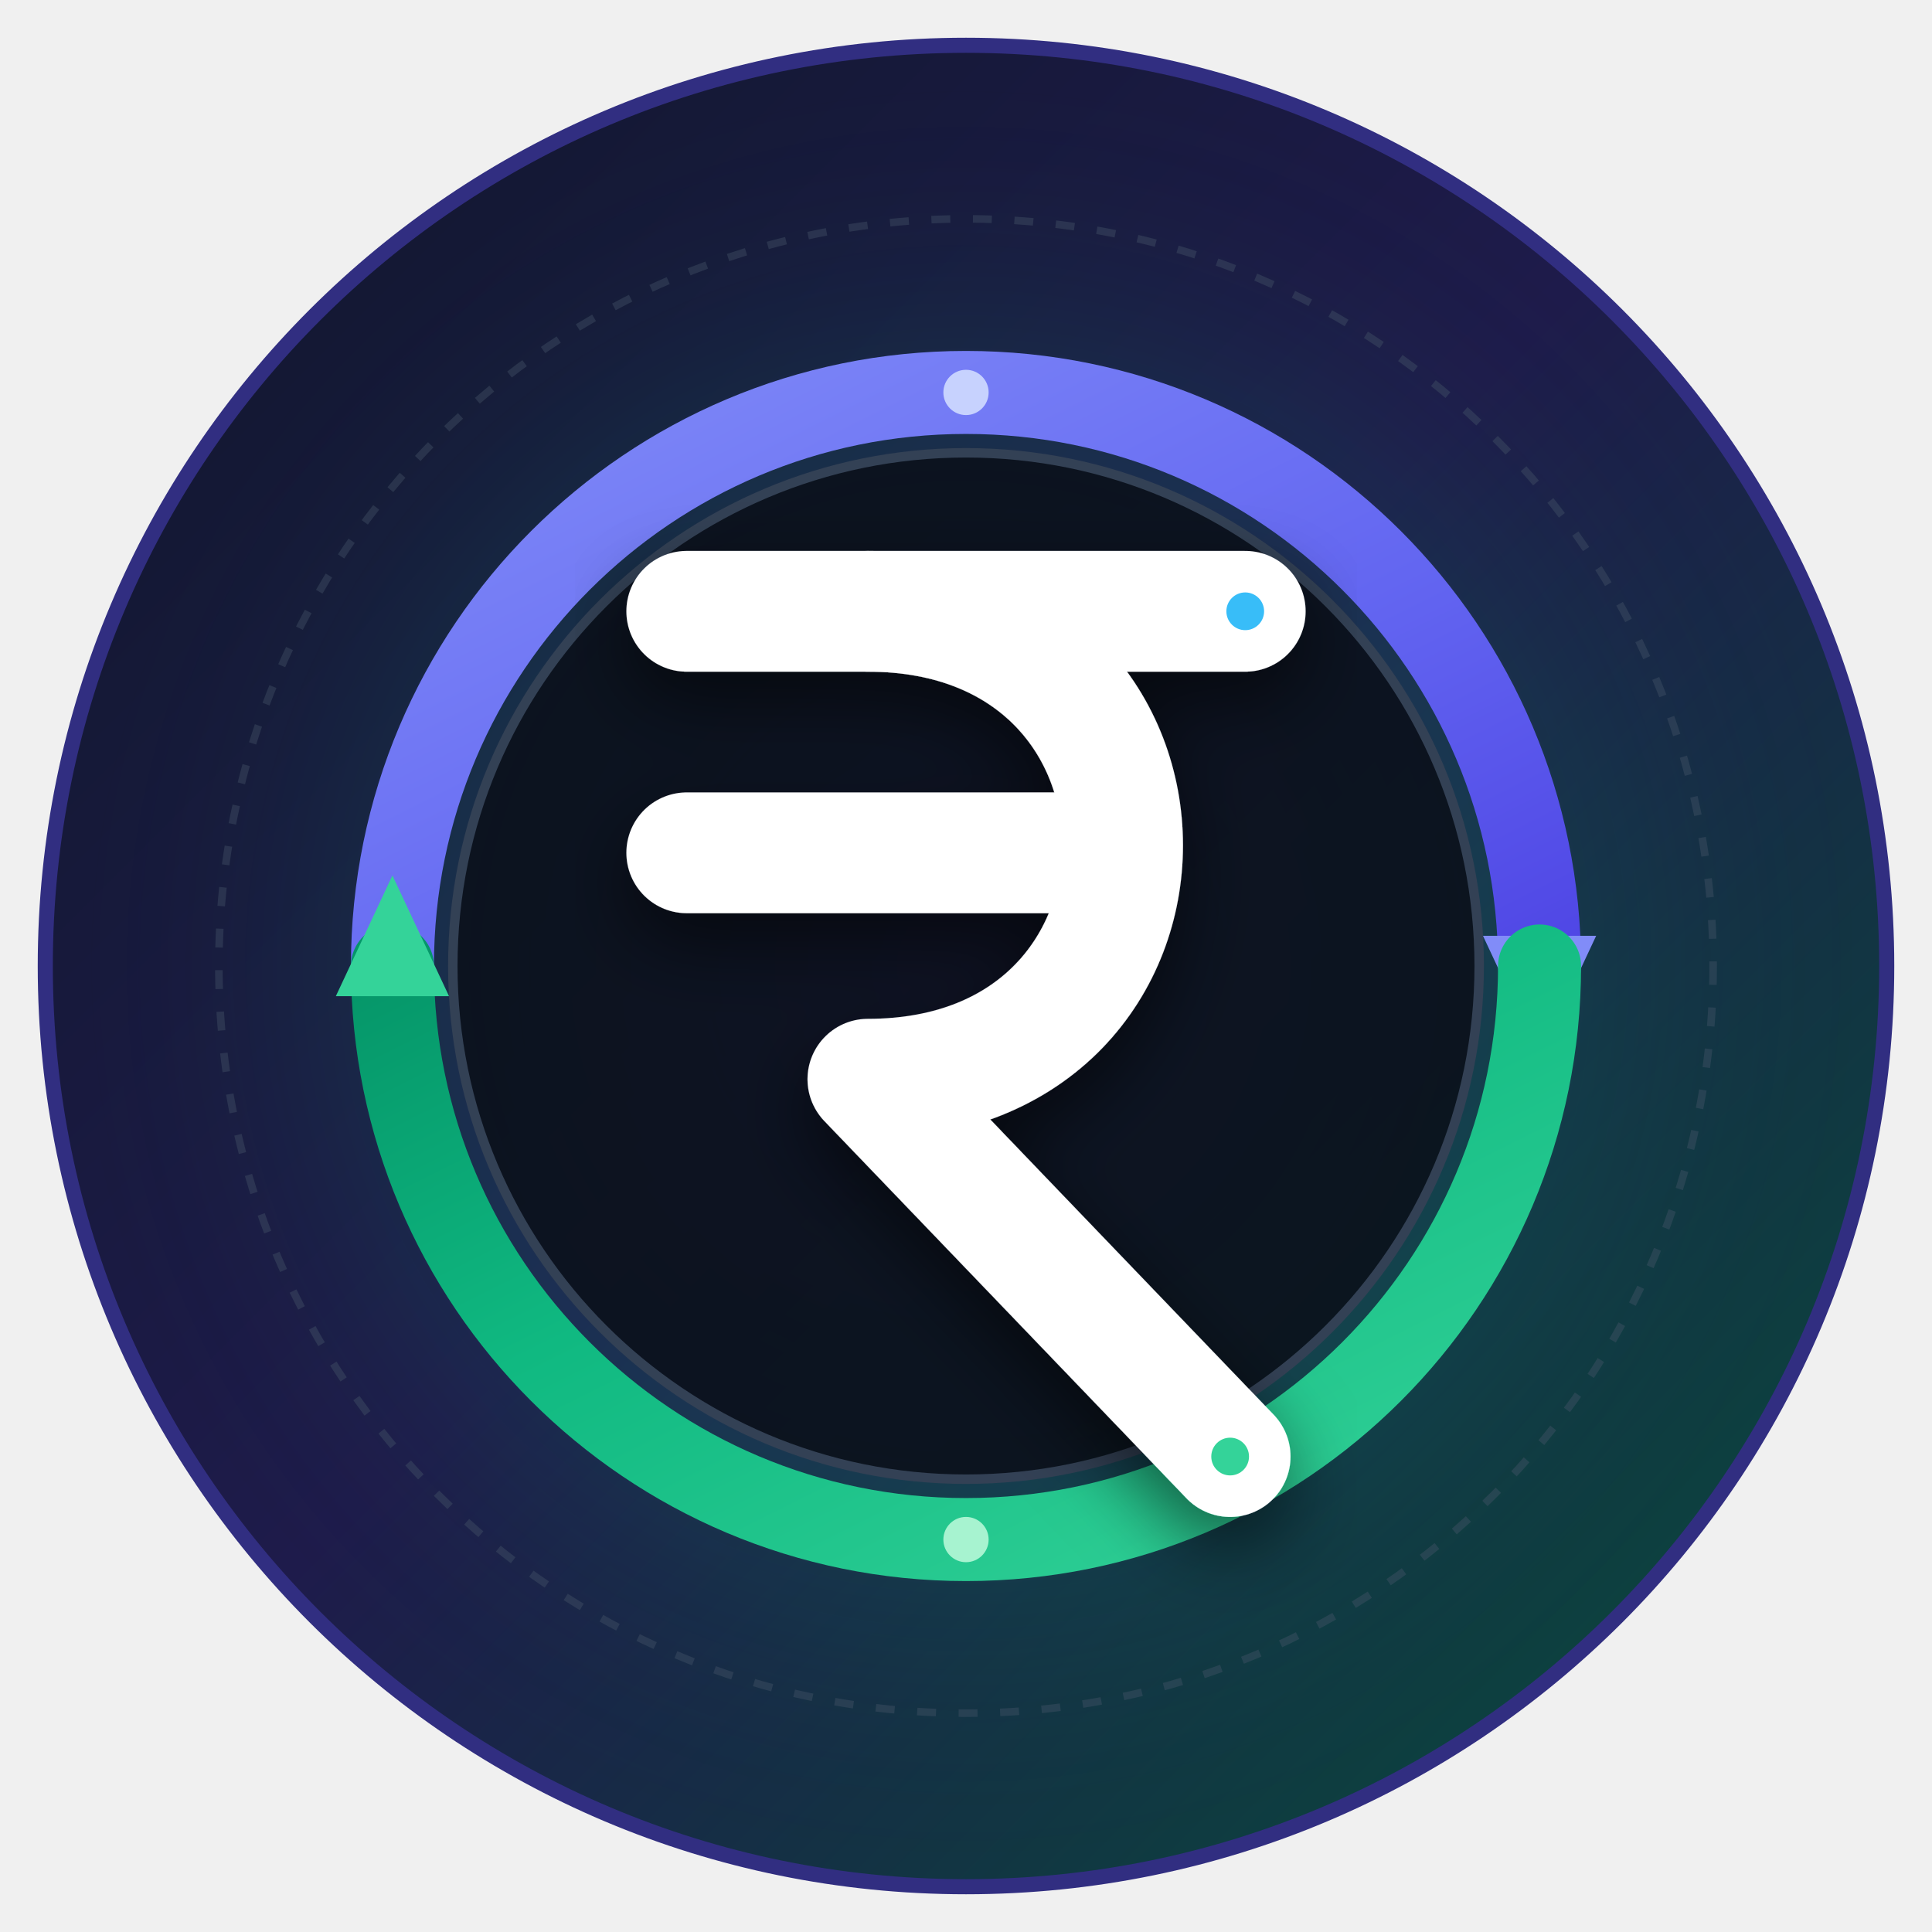
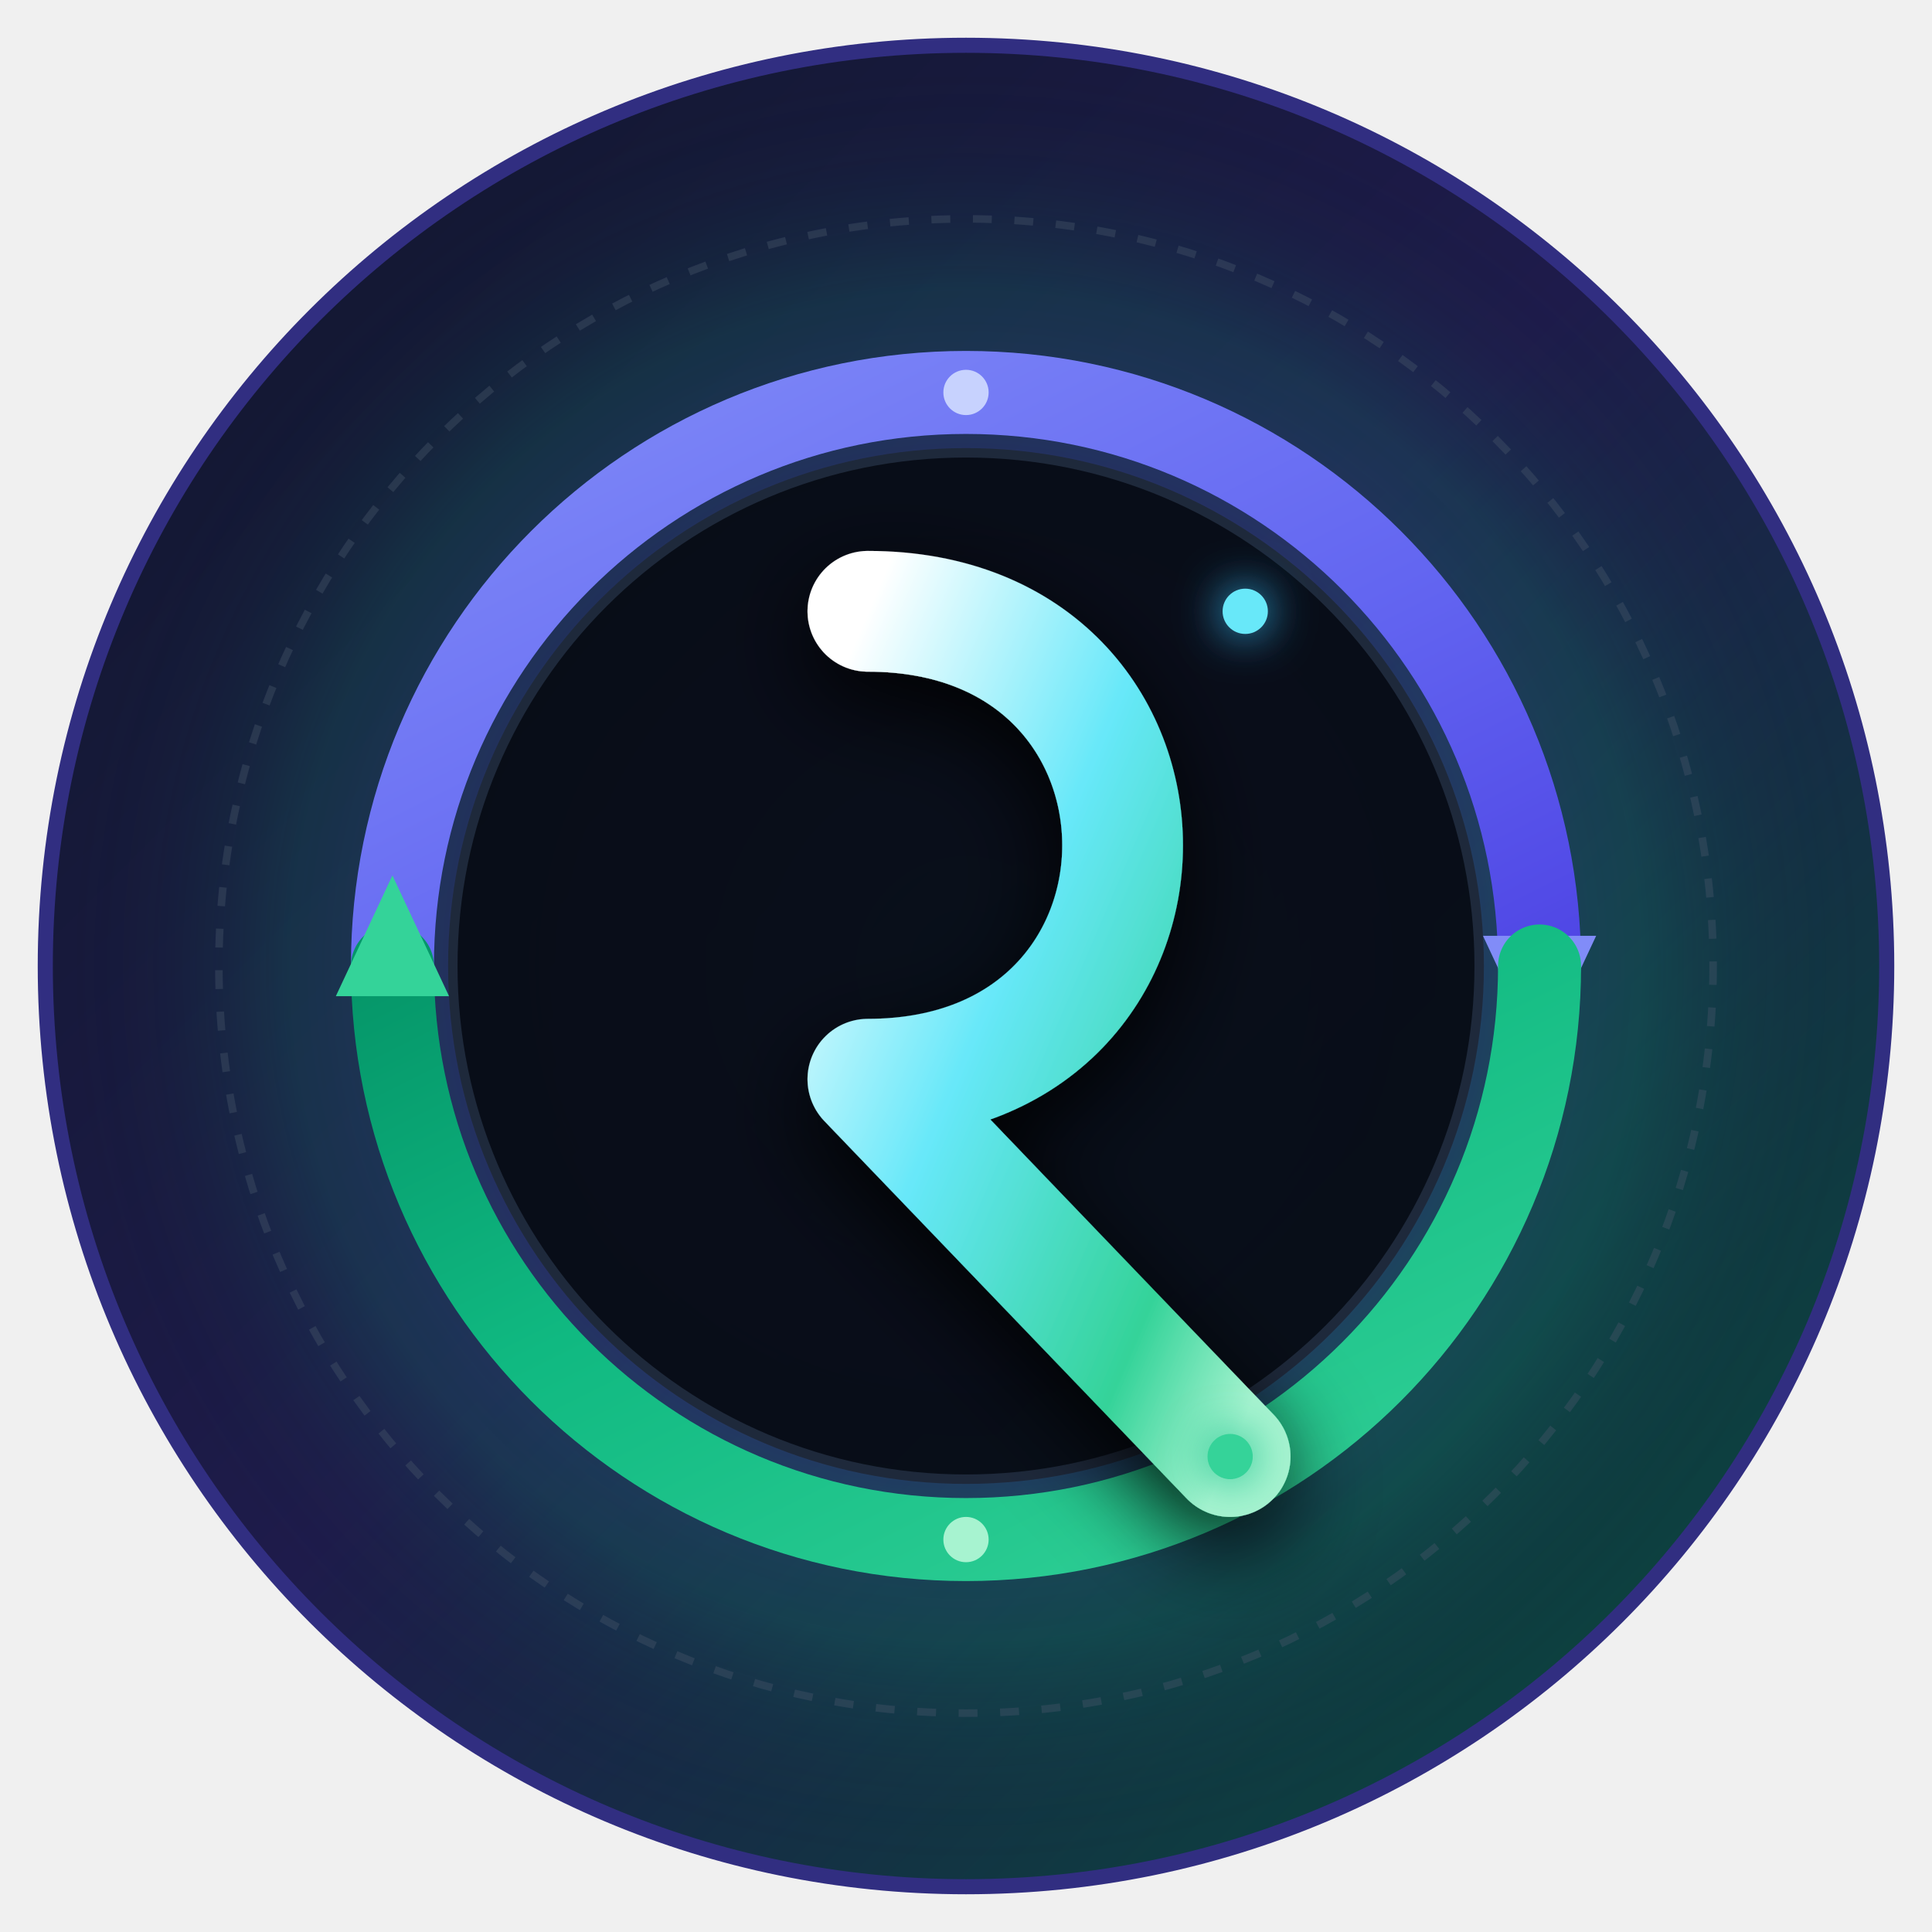
<svg xmlns="http://www.w3.org/2000/svg" viewBox="0 0 512 512" width="100%" height="100%">
  <defs>
    <linearGradient id="bgGrad" x1="0%" y1="0%" x2="100%" y2="100%">
      <stop offset="0%" stop-color="#0F172A" />
      <stop offset="48%" stop-color="#1E1B4B" />
      <stop offset="100%" stop-color="#064E3B" />
    </linearGradient>
    <linearGradient id="indigoFlow" x1="0%" y1="0%" x2="100%" y2="100%">
      <stop offset="0%" stop-color="#818CF8" />
      <stop offset="60%" stop-color="#6366F1" />
      <stop offset="100%" stop-color="#4F46E5" />
    </linearGradient>
    <linearGradient id="emeraldFlow" x1="100%" y1="100%" x2="0%" y2="0%">
      <stop offset="0%" stop-color="#34D399" />
      <stop offset="60%" stop-color="#10B981" />
      <stop offset="100%" stop-color="#059669" />
    </linearGradient>
    <radialGradient id="centerGlow" cx="50%" cy="50%" r="50%">
-       <stop offset="0%" stop-color="#6366F1" stop-opacity="0.3" />
-       <stop offset="60%" stop-color="#10B981" stop-opacity="0.12" />
-       <stop offset="100%" stop-color="#0F172A" stop-opacity="0" />
+       <stop offset="0%" stop-color="#38BDF8" stop-opacity="0.4" />
+       <stop offset="45%" stop-color="#6366F1" stop-opacity="0.25" />
+       <stop offset="75%" stop-color="#10B981" stop-opacity="0.15" />
+       <stop offset="100%" stop-color="#0B0F19" stop-opacity="0" />
    </radialGradient>
-     <filter id="glyphShadow" x="-20%" y="-20%" width="140%" height="140%">
-       <feDropShadow dx="0" dy="8" stdDeviation="10" flood-color="#000000" flood-opacity="0.55" />
+     <linearGradient id="rupeeNeon" x1="0%" y1="0%" x2="100%" y2="100%">
+       <stop offset="0%" stop-color="#FFFFFF" />
+       <stop offset="40%" stop-color="#67E8F9" />
+       <stop offset="80%" stop-color="#34D399" />
+       <stop offset="100%" stop-color="#A7F3D0" />
+     </linearGradient>
+     <filter id="neonGlow" x="-30%" y="-30%" width="160%" height="160%">
+       <feDropShadow dx="0" dy="0" stdDeviation="14" flood-color="#38BDF8" flood-opacity="0.75" />
+       <feDropShadow dx="0" dy="4" stdDeviation="6" flood-color="#10B981" flood-opacity="0.65" />
+       <feDropShadow dx="0" dy="8" stdDeviation="12" flood-color="#000000" flood-opacity="0.9" />
    </filter>
  </defs>
  <circle cx="256" cy="256" r="244" fill="url(#bgGrad)" stroke="#312E81" stroke-width="4" />
  <circle cx="256" cy="256" r="236" fill="url(#centerGlow)" />
  <circle cx="256" cy="256" r="198" fill="none" stroke="#475569" stroke-width="2" stroke-opacity="0.4" stroke-dasharray="5 6" />
  <path d="M 104 256 A 152 152 0 0 1 408 256" fill="none" stroke="url(#indigoFlow)" stroke-width="22" stroke-linecap="round" />
  <polygon points="408,280 393,248 423,248" fill="#818CF8" />
  <circle cx="256" cy="104" r="6" fill="#C7D2FE" />
  <path d="M 408 256 A 152 152 0 0 1 104 256" fill="none" stroke="url(#emeraldFlow)" stroke-width="22" stroke-linecap="round" />
  <polygon points="104,232 89,264 119,264" fill="#34D399" />
  <circle cx="256" cy="408" r="6" fill="#A7F3D0" />
-   <circle cx="256" cy="256" r="136" fill="#0B0F19" fill-opacity="0.88" stroke="#334155" stroke-width="2.5" />
-   <g filter="url(#glyphShadow)" stroke="#FFFFFF" stroke-linecap="round" stroke-linejoin="round">
+   <circle cx="256" cy="256" r="136" fill="#070B14" fill-opacity="0.94" stroke="#1E293B" stroke-width="2.5" />
+   <g filter="url(#neonGlow)" stroke="url(#rupeeNeon)" stroke-linecap="round" stroke-linejoin="round">
    <line x1="182" y1="162" x2="330" y2="162" stroke-width="32" />
    <line x1="182" y1="226" x2="294" y2="226" stroke-width="32" />
    <path d="M 230 162 C 320 162, 320 286, 230 286 L 326 386" fill="none" stroke-width="32" />
  </g>
-   <circle cx="330" cy="162" r="5" fill="#38BDF8" />
-   <circle cx="326" cy="386" r="5" fill="#34D399" />
+   <circle cx="330" cy="162" r="6" fill="#67E8F9" filter="drop-shadow(0 0 6px #38BDF8)" />
+   <circle cx="326" cy="386" r="6" fill="#34D399" filter="drop-shadow(0 0 6px #10B981)" />
</svg>
